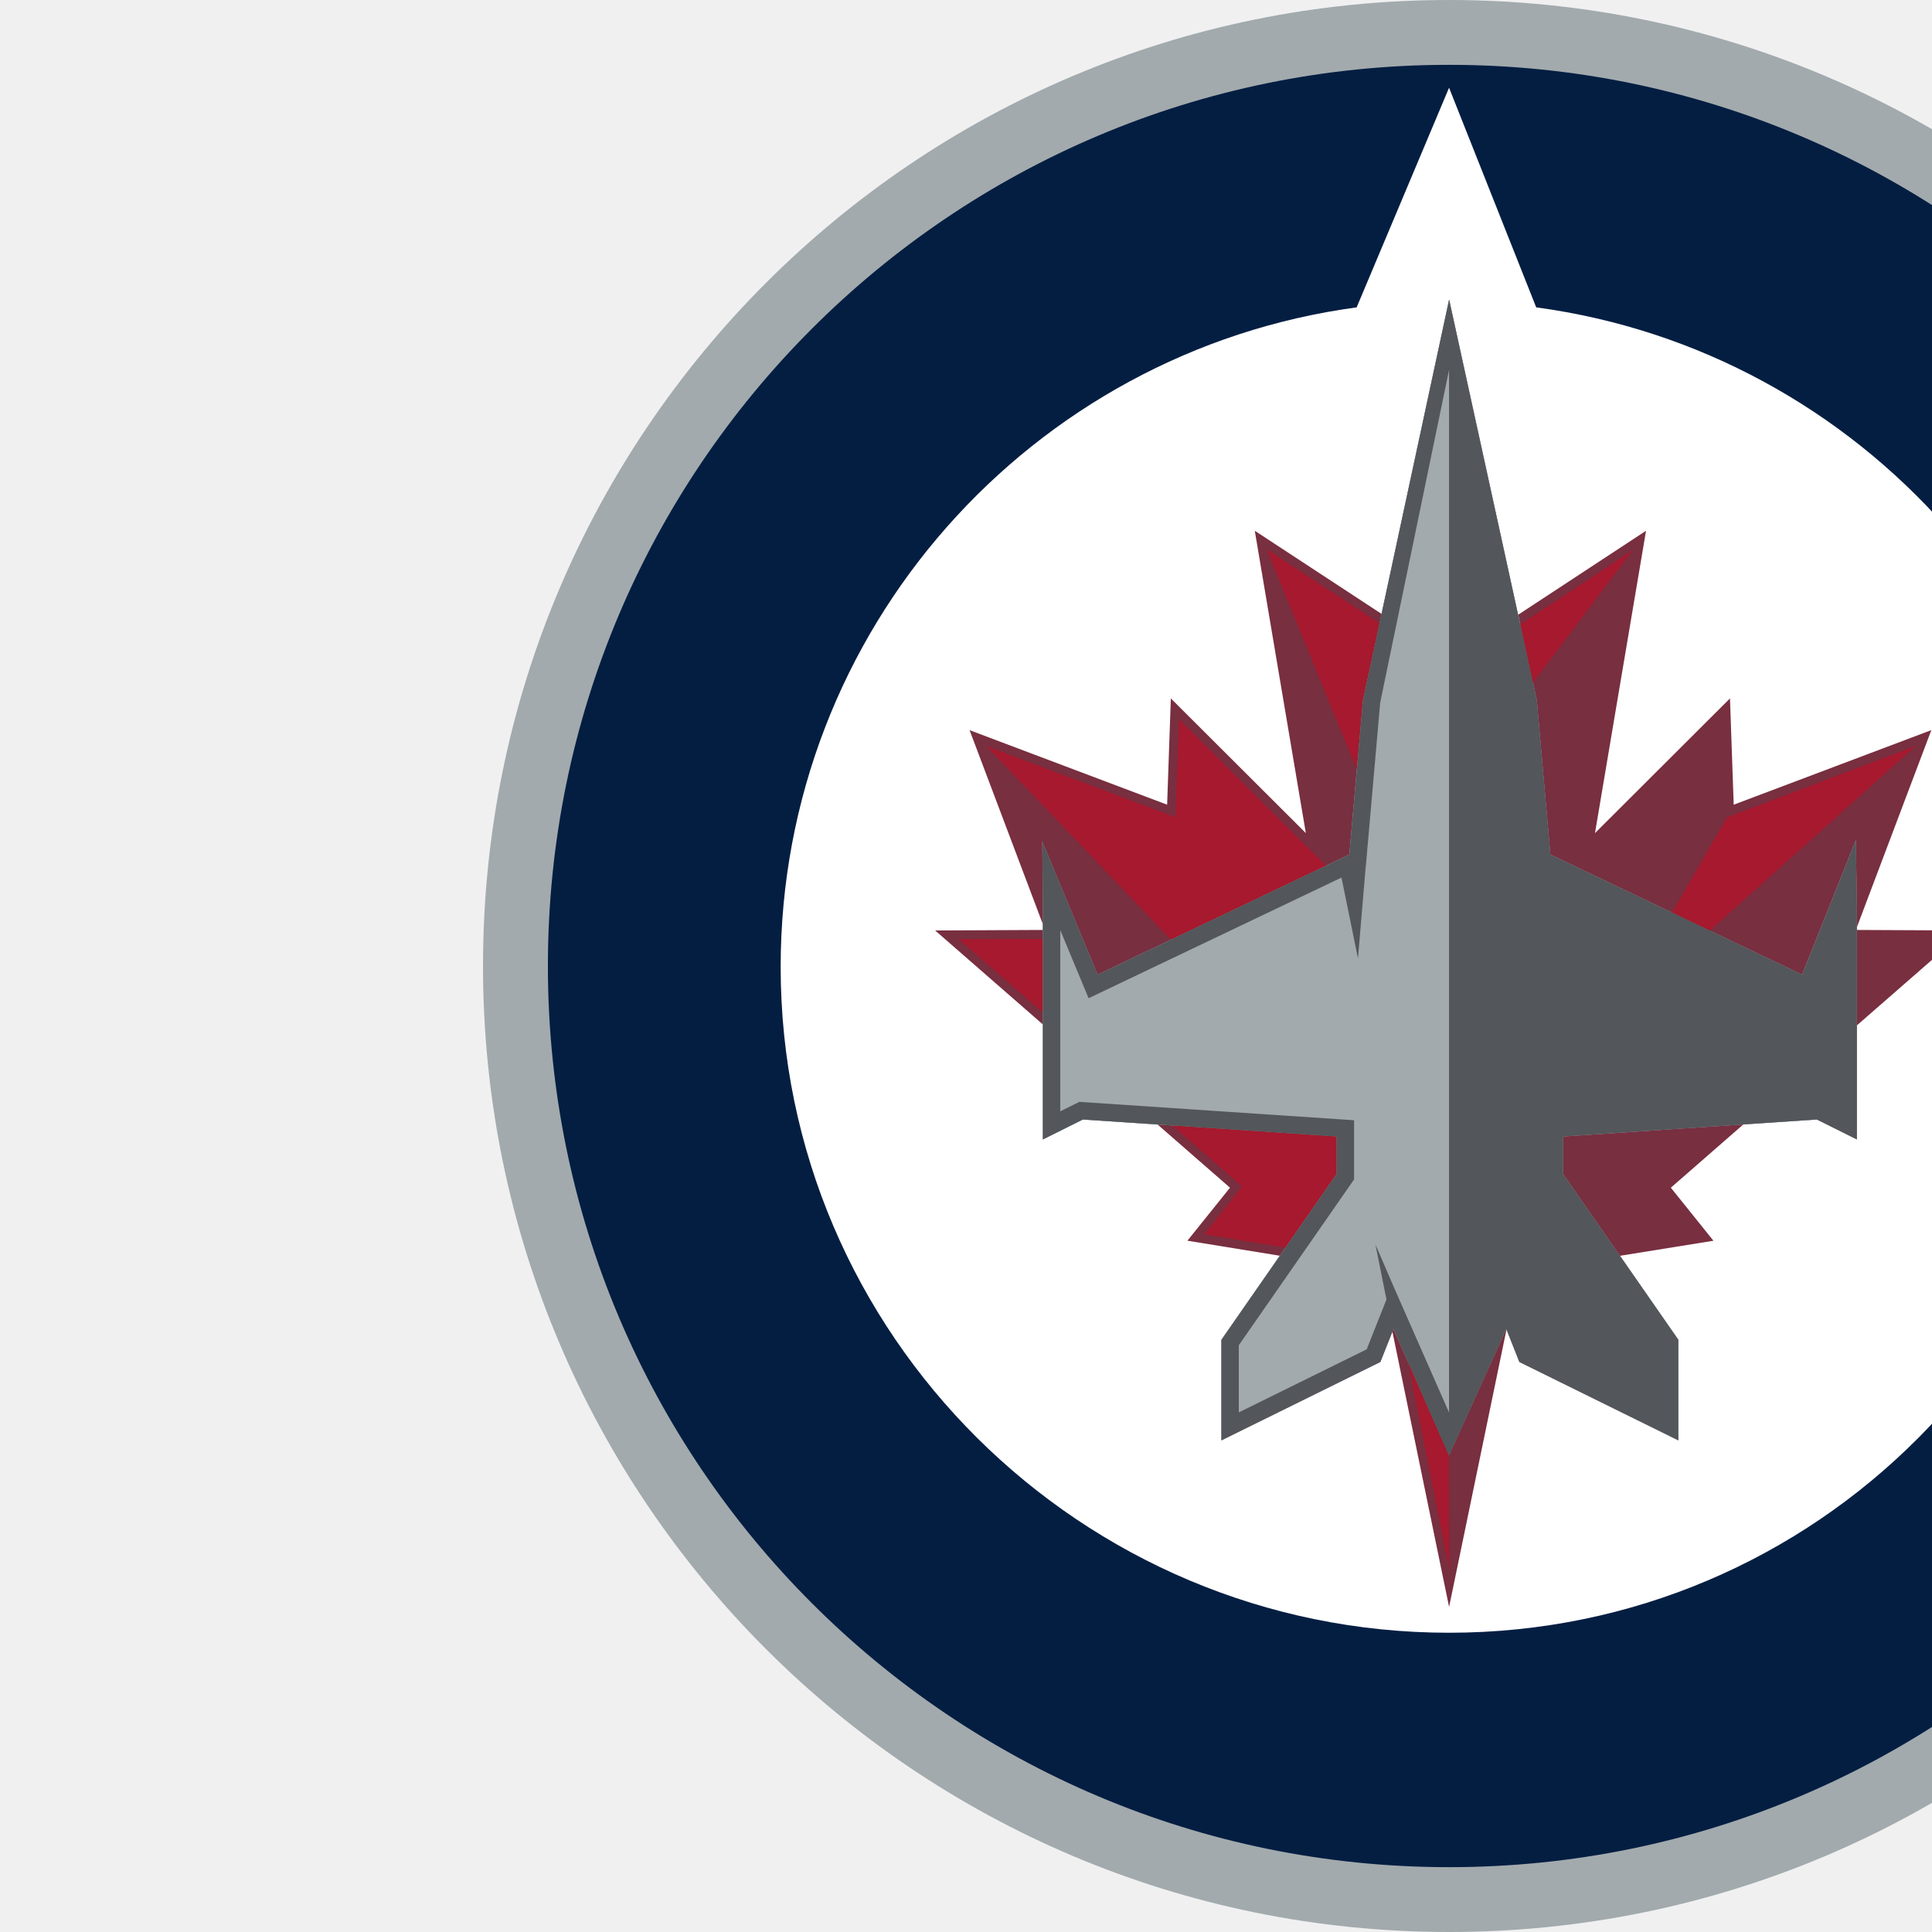
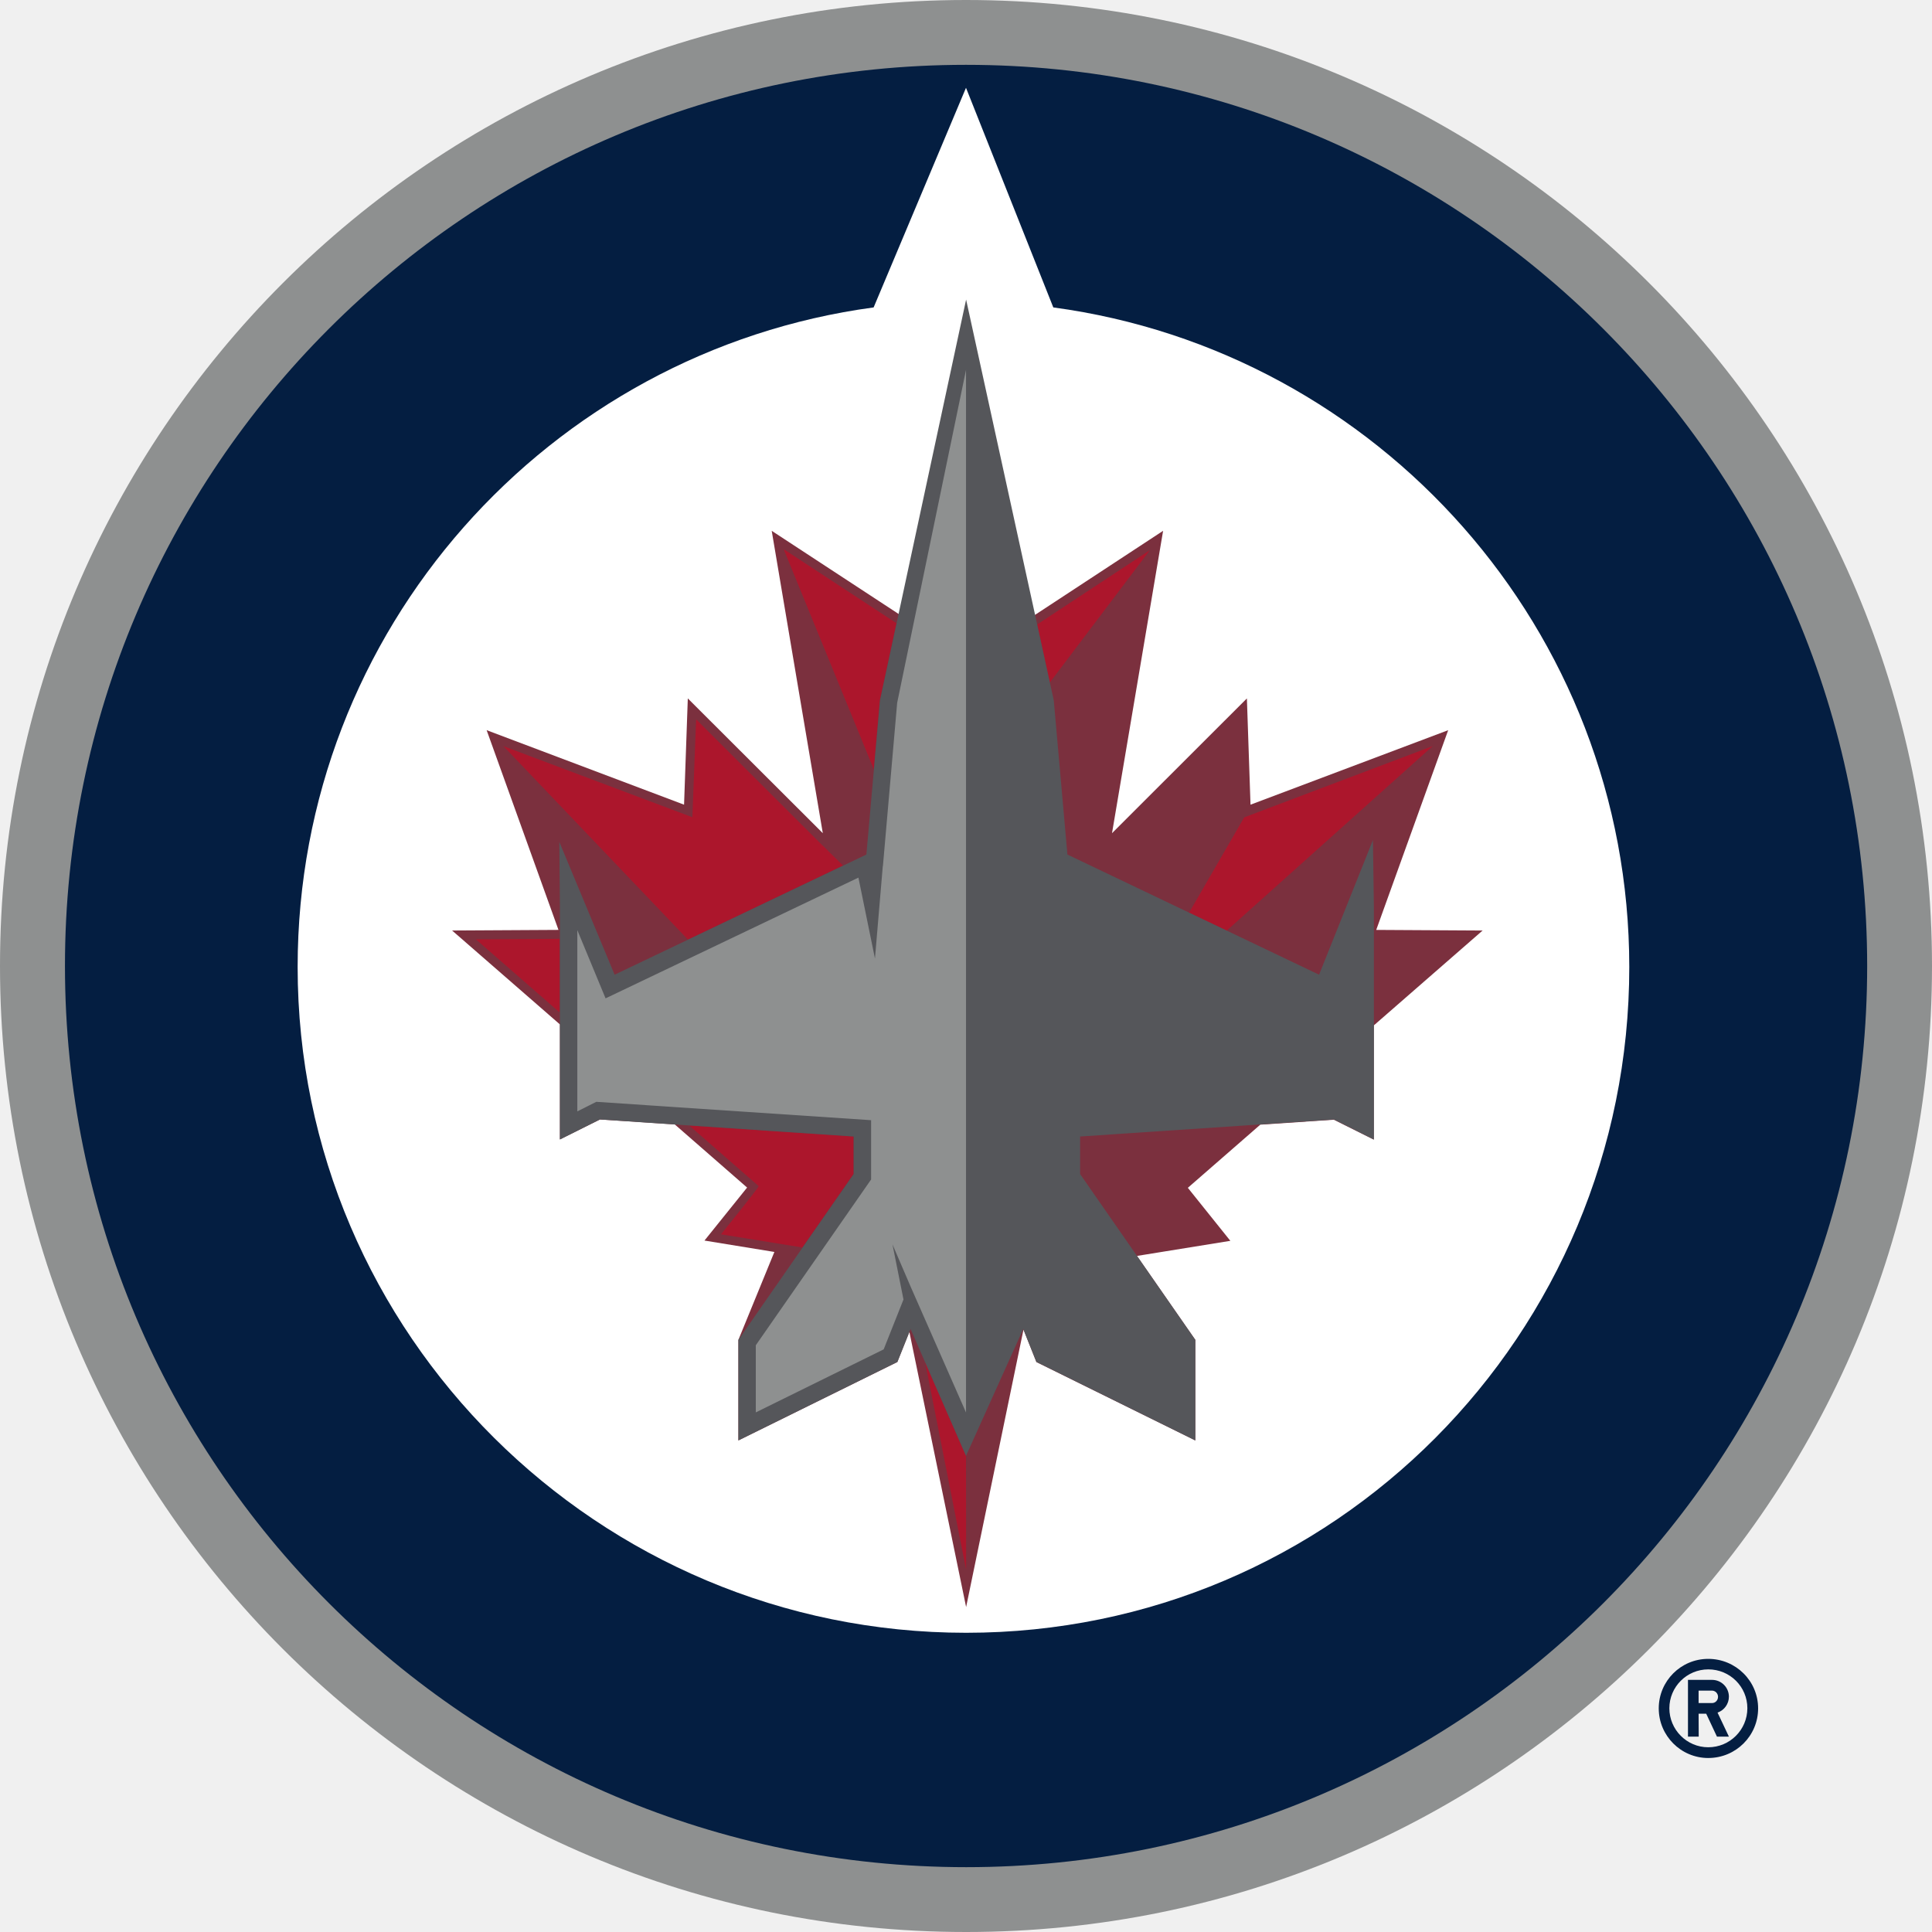
- <svg xmlns="http://www.w3.org/2000/svg" width="100%" height="100%" version="1.1" id="team-52-20172018-dark">
-   <path fill="#FFF" d="M673.57 595.888v11.824h-2.958v-11.824h-3.422v-2.937h9.802v2.937h-3.423zm16.022 11.824V599l-2.49 5.428h-2.612L682 599v8.713h-2.956V592.95H682l3.796 7.883 3.796-7.883h2.956v14.761h-2.956z" />
-   <path fill="#A2AAAD" d="M799.997 320.002C799.997 496.739 656.793 640 480.048 640c-176.733 0-320.045-143.26-320.045-319.998C160.003 143.258 303.273 0 480.005 0c176.746 0 319.992 143.258 319.992 320.002" />
-   <path fill="#041E42" d="M480.005 21.477c-164.873 0-298.507 133.666-298.507 298.525 0 164.851 133.678 298.522 298.551 298.522s298.46-133.67 298.46-298.522c0-164.86-133.631-298.525-298.504-298.525zM615.12 377.453l-13.254-6.604-84.073 5.624v12.42l38.18 54.924v33.314l-52.662-25.965-4.333-10.935-18.977 42.006-18.39-42.014-4.347 10.943-52.654 25.965v-33.306l38.188-54.931v-12.421l-84.074-5.624-13.26 6.604v-76.958l-.162-21.645 18.298 44.02 83.403-39.797 4.497-51.088L480.04 99.241l29.05 132.744 4.496 51.088 83.395 39.798 17.808-44.582.33 22.206v76.958z" />
-   <path fill="#FFF" d="M508.888 101.817L480.02 29.064l-30.614 72.757c-107.727 14.533-190.801 106.785-190.801 218.5 0 121.796 99.611 220.547 221.415 220.547 121.806 0 219.666-98.75 219.666-220.546 0-111.717-83.066-203.974-190.798-218.505zM615.12 377.453l-13.254-6.604-84.073 5.624v12.42l38.18 54.924v33.314l-52.662-25.965-4.333-10.935-18.977 42.006-18.39-42.014-4.347 10.943-52.654 25.965v-33.306l38.188-54.931v-12.421l-84.074-5.624-13.26 6.604v-76.958l-.162-21.645 18.298 44.02 83.403-39.797 4.497-51.088L480.04 99.241l29.05 132.744 4.496 51.088 83.395 39.798 17.808-44.582.33 22.206v76.958z" />
-   <g fill="#782F40">
-     <path d="M345.287 278.851l18.302 44.02 83.402-39.8 4.5-51.086 6.194-28.61-42.022-27.552 16.913 100.154-44.723-44.622-1.227 35.21-65.442-24.693 24.269 64.262v-5.64l-.166-21.643zM442.785 376.473l-59.33-3.97 23.996 20.936L393.346 411l30.608 4.979 18.831-27.086zM480.027 482.037l-18.43-41.814-.35.885 18.784 91.215 19.011-91.892-.078-.2zM517.78 388.894L536.62 416l30.98-4.987-14.114-17.575 24.027-20.962-59.734 3.996zM513.575 283.073l83.396 39.798 17.807-44.582.329 22.203v6.67l24.672-65.3-65.466 24.703-1.235-35.21-44.719 44.629c1.146-6.954 16.913-100.162 16.913-100.162l-42.346 27.81 6.155 28.352 4.494 51.09zM651.158 308.228l-36.05-.17v31.622zM309.777 308.228l35.674 31.121v-31.291z" />
+ <svg xmlns="http://www.w3.org/2000/svg" viewBox="0 0 239 239">
+   <path d="M239 119.5c0 66.01-53.476 119.5-119.485 119.5S0 185.51 0 119.5C0 53.506 53.506 0 119.5 0 185.51 0 239 53.506 239 119.5" fill="#8E9090" />
+   <path d="M230.98 119.5c0 61.557-49.892 111.48-111.45 111.48-61.572 0-111.494-49.922-111.494-111.48S57.928 8.02 119.5 8.02 230.98 57.944 230.98 119.5" fill="#041E41" />
+   <path d="M130.3 38.03l-10.8-27.17-11.427 27.17C67.846 43.454 36.82 77.9 36.82 119.62c0 45.485 37.21 82.365 82.695 82.365 45.47 0 82.037-36.88 82.037-82.365-.015-41.72-31.04-76.167-71.252-81.59" fill="#FFF" />
+   <path d="M112.644 164.402l-.015.015.836 1.882-.822-1.898zM69.19 104.144l.06 8.08.015.076v-.075l-.075-8.08zm39.66-17.506l-1.673 19.075-31.145 14.863 31.145-14.863 1.688-19.075 1.105-5.198-1.12 5.198zm60.974 17.282l-6.647 16.655 6.647-16.61v-.045zm-14.474 35.223v-.015l-20.763 1.404 20.763-1.39z" fill="none" />
+   <path d="M128.06 76.047l-8.56 3.78-8.35-3.885-15.684-10.277s6.304 37.374 6.32 37.403l-16.7-16.67-.464 13.145L60.2 90.327l8.887 24.707-13.16.075 13.34 11.62v14.22l4.958-2.465 9.246.612 8.95 7.812-5.274 6.557 8.798 1.434m-4.6 10.846v12.443L111 168.494l1.495-3.734 7.02 34.044 7.096-34.326 1.6 4.018 19.657 9.694v-12.443l-7.32-10.53.106.148 11.547-1.867-5.258-6.558 8.963-7.812 9.097-.612 4.944 2.465v-14.13l13.46-11.74-13.16-.076 8.902-24.707-24.453 9.216-.448-13.145-16.685 16.67c.433-2.6 6.32-37.404 6.32-37.404l-15.82 10.382m-15.418 88.356l.822 1.897-.822-1.898zm42.706-25.274" fill="#7B303E" />
+   <path d="M105.578 140.592l-20.315-1.36 8.59 7.5c-.135.373-4.66 5.96-4.66 5.96l10.052 1.628 6.333-9.097v-4.63zm5.318-63.5L96.99 67.965s.014.06.03.164l11.068 27.036.747-8.53 2.06-9.544zm-9.112 27.515l-.045-.03-15.625-15.594-.463 12.114L62.275 92.3 85.1 116.23l19.18-9.158-2.496-2.465zm12.667 63.933l5.065 25.648-.015-14.086-5.05-11.562zM58.87 116.2l10.366 9.05v-9.11l-10.367.06zm83.38-48.145l-13.952 9.2 1.553 7.2 12.4-16.4zm34.998 24.23l-23.332 8.827-6.826 11.8 4.66 2.212 25.498-22.84z" fill="#AC162C" />
+   <path d="M169.84 103.92l-6.663 16.655-31.13-14.863-1.688-19.075-10.845-49.577-10.65 49.578-1.688 19.075-31.145 14.863-6.84-16.43.074 8.08v28.74l4.944-2.48 31.4 2.106v4.646l-14.266 20.51v12.442l19.673-9.71 1.628-4.077 6.856 15.7 7.08-15.7 1.63 4.078 19.657 9.71v-12.443l-14.25-20.51v-4.645l31.4-2.106 4.943 2.48v-28.74l-.12-8.306z" fill="#55565A" />
+   <path d="M110.986 86.936l-1.763 20.196h-.015l-.97 11.442-2.047-10.008-31.278 14.937-3.495-8.44v22.42l2.345-1.18 33.998 2.272v7.334l-14.265 20.508v8.305l15.82-7.797 2.45-6.17-1.36-6.81 2.3 5.348 6.797 15.445V45.753l-8.516 41.182z" fill="#8E9090" />
+   <g fill="#041E41">
+     <path d="M211.32 217.475c3.422 0 6.17-2.75 6.17-6.14 0-3.39-2.763-6.123-6.17-6.123a6.123 6.123 0 0 0-6.123 6.124c0 3.39 2.748 6.14 6.124 6.14zm0-10.964c2.69 0 4.84 2.152 4.84 4.81a4.835 4.835 0 0 1-4.84 4.826c-2.658 0-4.81-2.18-4.81-4.825a4.818 4.818 0 0 1 4.81-4.81z" />
+     <path d="M210.126 211.993h.94l1.33 2.838h1.48l-1.405-2.972a2.09 2.09 0 0 0 1.405-1.972 2.084 2.084 0 0 0-2.09-2.076h-2.974v7.02h1.33l-.014-2.837zm0-2.853h1.658c.403 0 .747.344.747.762 0 .433-.328.777-.746.777h-1.658v-1.54z" />
  </g>
-   <g fill="#A6192E">
-     <path d="M442.717 376.473l-54.395-3.637 22.99 20.065c-.364 1.017-12.47 15.99-12.47 15.99l26.928 4.382 16.947-24.379v-12.421zM456.953 206.44l-37.238-24.452.074.443 29.622 72.384 2.009-22.829 5.533-25.546zM432.553 280.107c-.035-.028-.07-.047-.106-.076l-41.87-41.762-1.223 32.421-62.601-23.547 61.121 64.106 51.394-24.524-6.715-6.618zM466.468 451.326l13.593 68.66-.066-37.722zM317.635 311.15l27.75 24.214V311.02zM540.946 182.211l-37.386 24.662 4.193 19.317zM634.653 247.076l-62.515 23.652-18.28 31.602 12.502 5.967z" />
-   </g>
-   <path fill="#53565A" d="M614.79 278.29l-17.808 44.58-83.395-39.797-4.495-51.088-29.05-132.744L451.5 231.985l-4.497 51.088-83.403 39.798-18.298-44.021.162 21.645v76.958l13.26-6.604 84.074 5.624v12.42l-38.188 54.932v33.306l52.654-25.965 4.346-10.943 18.391 42.014 18.977-42.006 4.333 10.935 52.661 25.965v-33.314l-38.179-54.923v-12.422l84.073-5.623 13.254 6.604v-76.958l-.33-22.206zM480.007 467.9l-18.2-41.34-6.187-14.344 3.664 18.26-6.553 16.506-42.36 20.894v-22.248l38.18-54.923v-19.608l-91.006-6.09-6.317 3.146v-60.032l9.384 22.555 83.771-39.971 5.468 26.782 2.574-30.62.028-.006 4.751-54.077 22.817-110.276-.014 345.393z" />
</svg>
